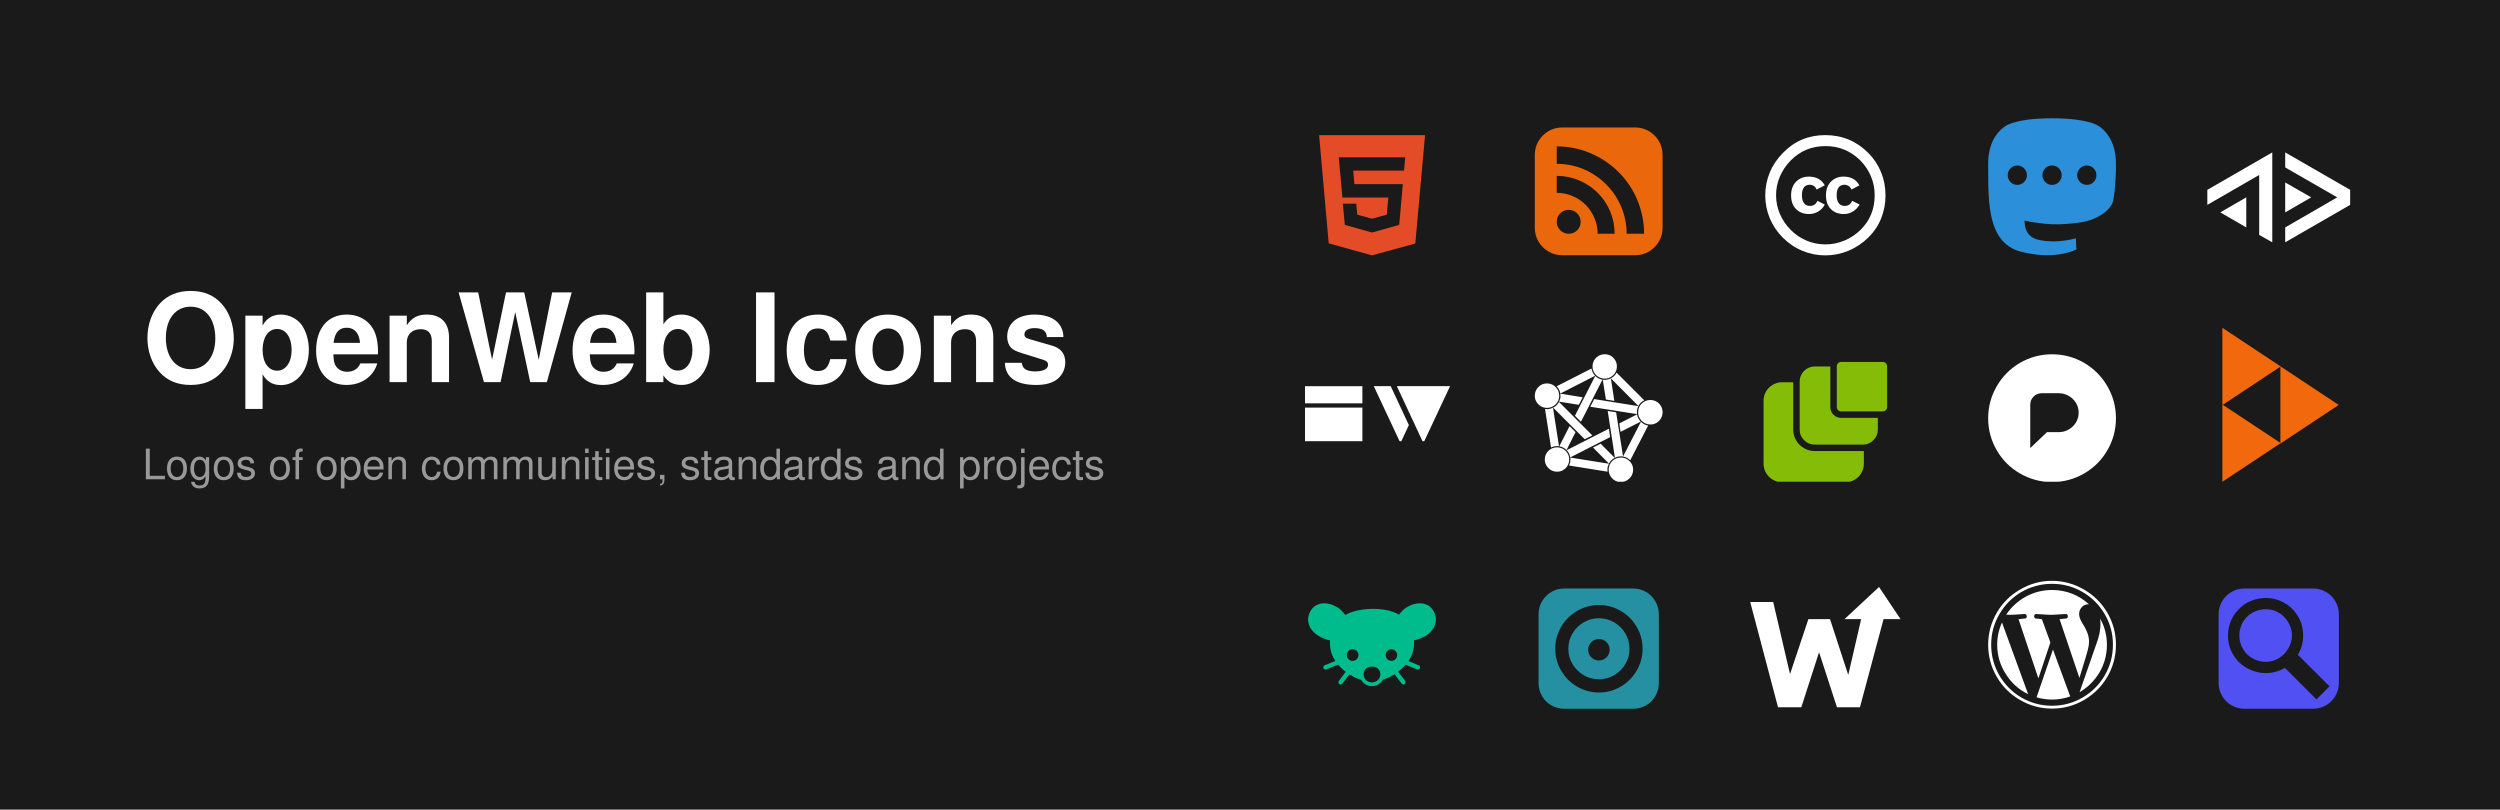
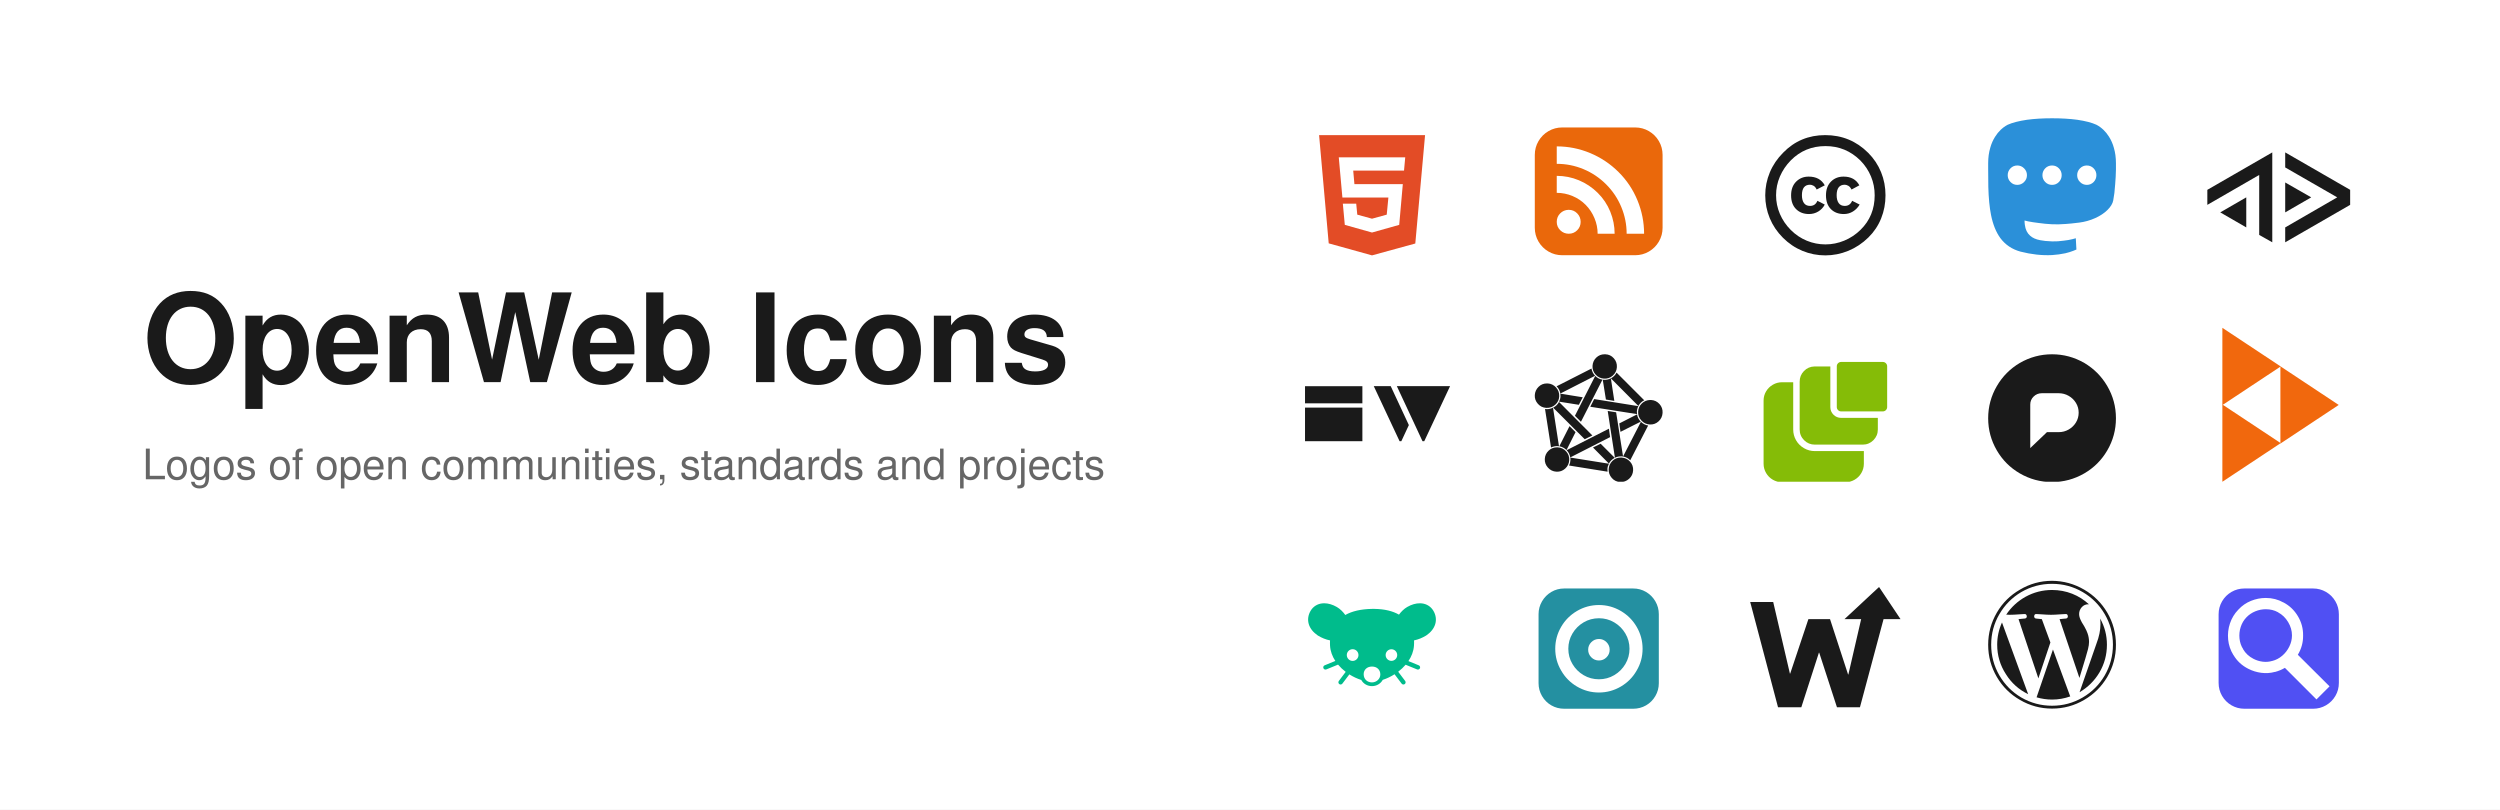
<svg xmlns="http://www.w3.org/2000/svg" width="1544" height="500" viewBox="0 0 1544 500">
-   <rect width="1544" height="500" fill="#1a1a1a" />
-   <text x="88" y="236" font-family="&quot;Helvetica Neue&quot;, Helvetica, Arial, sans-serif" font-size="76" font-weight="700" fill="#ffffff">OpenWeb Icons</text>
-   <text x="88" y="296" font-family="&quot;Helvetica Neue&quot;, Helvetica, Arial, sans-serif" font-size="26" fill="#999999">Logos of open communities, standards and projects</text>
+   <rect width="1544" height="500" fill="#ffffff" />
+   <text x="88" y="236" font-family="&quot;Helvetica Neue&quot;, Helvetica, Arial, sans-serif" font-size="76" font-weight="700" fill="#1a1a1a">OpenWeb Icons</text>
+   <text x="88" y="296" font-family="&quot;Helvetica Neue&quot;, Helvetica, Arial, sans-serif" font-size="26" fill="#666666">Logos of open communities, standards and projects</text>
  <svg x="800" y="62.464" width="96" height="95.072" viewBox="-10 0 1034 1024">
    <path fill="#E34C26" d="M148 226l64 720 288 80 288-79 65-721h-705zM279 374h221 221l-8 88h-338l8 90h322l-24 271-181 51-181-51-13-141h89l7 73 98 27 98-27 11-114h-306z" />
  </svg>
  <svg x="940" y="62.464" width="96" height="95.072" viewBox="-10 0 1034 1024">
    <path fill="#EA680B" d="M258 175q-50 0-92 24.5t-66.5 66.5-24.5 92v484q0 50 24.5 92t66.5 66.5 92 24.5h484q50 0 92-24.5t66.5-66.5 24.5-92v-484q0-50-24.5-92t-66.5-66.5-92-24.5h-484zM221 301q116 0 222.5 44.5t188.5 126 126 188.5 44 222h-116q0-92-35.5-177.5t-101-151-150.5-101-178-35.5v-116zM221 497q77 0 147.5 29.5t125 83.5 83.5 125 29 147h-113q0-53-21-103.5t-58.5-88.5-88-59-104.5-21v-113zM299 723h1 1q33 0 56 23.5t23 56.5-23 56-56 23-56.5-23-23.5-56 22.5-56 55.5-24z" />
  </svg>
  <svg x="1080" y="62.464" width="96" height="95.072" viewBox="-10 0 1034 1024">
-     <path fill="#ffffff" d="M499 226q-166 0-280 117-58 58-88.5 131t-30.5 152.5 30 152 87.5 130 130 87.5 152 30 153.5-30.5 133-88.5q56-55 85-127t29-153.5-29.5-154-85.5-128.5q-118-118-286-118zM501 299q135 0 232 96 46 47 70.5 106t24.5 125q0 138-94 230-48 47-108.5 72t-125 25-124-24.5-106.5-71.5-72.5-106.5-25.5-124.5 25.5-124.5 72.5-107.5q94-95 231-95zM389 502q-50 0-83.5 33.5t-33.5 91.5 33 91 86 33q34 0 62-17t43-46l-49-25q-14 34-49 34-27 0-40.5-19t-13.5-52q0-70 54-70 11 0 23.5 7t20.5 25l54-28q-32-58-107-58zM621 502q-51 0-84 33.5t-33 91.5 32.5 91 86.5 33q33 0 60.5-17t44.5-46l-50-25q-14 34-49 34-27 0-40.5-19t-13.5-52q0-70 54-70 11 0 23.5 7t21.5 25l52-28q-31-58-105-58z" />
+     <path fill="#1a1a1a" d="M499 226q-166 0-280 117-58 58-88.5 131t-30.5 152.5 30 152 87.5 130 130 87.5 152 30 153.5-30.5 133-88.5q56-55 85-127t29-153.5-29.5-154-85.5-128.5q-118-118-286-118zM501 299q135 0 232 96 46 47 70.5 106t24.5 125q0 138-94 230-48 47-108.5 72t-125 25-124-24.5-106.5-71.5-72.5-106.5-25.5-124.5 25.5-124.5 72.5-107.5q94-95 231-95zM389 502q-50 0-83.5 33.5t-33.5 91.5 33 91 86 33q34 0 62-17t43-46l-49-25q-14 34-49 34-27 0-40.5-19t-13.5-52q0-70 54-70 11 0 23.5 7t20.5 25l54-28q-32-58-107-58zM621 502q-51 0-84 33.5t-33 91.5 32.5 91 86.5 33q33 0 60.5-17t44.5-46l-50-25q-14 34-49 34-27 0-40.5-19t-13.5-52q0-70 54-70 11 0 23.5 7t21.5 25l52-28q-31-58-105-58z" />
  </svg>
  <svg x="1220" y="62.464" width="96" height="95.072" viewBox="-10 0 1034 1024">
    <path fill="#2b90d9" d="M499 114q-93 0-166 10-81 12-128 33l-14 8q-16 10-32 25-22 21-38 47-21 33-32 73-14 47-14 103v37q0 77 1 120 3 112 18 187 19 95 62 154 50 67 134 90 109 28 210 23 46-3 88-12 30-7 55-17l19-8-4-75-22 6q-28 7-57 10-41 6-78 5-53-2-80-8-43-8-67-30-29-25-35-72-2-14-2-29l25 6q31 6 65 10 48 7 93 9 42 2 92-2 32-2 88-9t107-30q49-22 81.5-54t38.5-64q9-45 13-109 4-46 5-97v-41q0-56-14-103-11-40-32-73-16-26-38-47-16-15-32-25l-14-8q-46-21-127-33-74-10-166-10h-3zM269 428q26 0 45 19t19 45.5-19 45.5-45.5 19-45-19-18.5-45.5 18.5-45.5 45.5-19zM500 428q27 0 45.5 19t18.5 45.5-18.5 45.5-45.5 19-45.5-19-18.5-45.5 18.5-45.5 45.5-19zM731 428q27 0 45.5 19t18.5 45.5-18.5 45.5-45 19-45.5-19-19-45.5 19-45.5 45-19z" />
  </svg>
  <svg x="1360" y="62.464" width="96" height="95.072" viewBox="-10 0 1034 1024">
-     <path fill="#ffffff" d="M457 341l-432 249v100l345-199v399l87 49v-598zM543 341v100l346 199-346 200v99l432-249v-100zM543 541v199l173-100zM284 640l-173 100 173 100v-200z" />
+     <path fill="#1a1a1a" d="M457 341l-432 249v100l345-199v399l87 49v-598zM543 341v100l346 199-346 200v99l432-249v-100zM543 541v199l173-100zM284 640l-173 100 173 100v-200z" />
  </svg>
  <svg x="800" y="227.495" width="96" height="45.011" viewBox="0 0 2184 1024">
-     <path fill="#ffffff" d="M136 251v240h806v-240h-806zM136 551v500h806v-500h-806z" />
-     <path fill="#ffffff" d="M1102 250l375 800 118-253-255-547h-238zM1426 250l246 527 127 273 375-800h-748z" />
+     <path fill="#1a1a1a" d="M136 251v240h806v-240h-806zM136 551v500h806v-500h-806z" />
+     <path fill="#1a1a1a" d="M1102 250l375 800 118-253-255-547h-238zM1426 250l246 527 127 273 375-800h-748z" />
  </svg>
  <svg x="940" y="202.464" width="96" height="95.072" viewBox="-10 0 1034 1024">
-     <path fill="#ffffff" d="M539 176q-32 0-55 22t-25 55 20.5 58 56 27 58.5-20.5 27-56-20.5-59-56.5-26.5h-5zM452 271l-232 118q20 20 25 48l231-118q-19-20-24-48zM619 298q-13 25-38 38l183 184q13-25 39-38zM477 320l-135 265 40 40 143-280q-28-5-48-25zM581 336q-22 11-46 10l-8-1 21 132 56 9zM155 370q-32 0-55 22.5t-25 55 20.5 58 56.5 27 59-21 26.5-56-21-58.5-55.5-27h-6zM245 438q1 9 1 18-1 19-10 35l132 21 26-50zM470 474l-26 51 311 49q-1-8-1-17 1-19 10-36zM842 480q-32 1-55 23t-24.5 55 21 58 56 27 58.5-20.5 27-56.5-20.5-59-56.5-27h-6zM236 493q-13 25-39 38l210 210 51-25zM196 531q-21 11-44 10l-9-1 40 256q21-10 45-9l8 1zM560 553l48 311q21-10 44-9l10 1-46-294zM755 576l-118 60 8 56 135-68q-20-20-25-48zM781 625l-119 231q28 5 48 25l119-231q-28-5-48-25zM306 654l-68 134q28 5 48 25l60-119zM568 671l-281 143q19 20 24 48l265-135zM513 771l-51 25 106 107q13-25 39-38zM222 795q-32 0-55.5 22.5t-25 55 21 57.5 56 27 58.5-20.5 27-56-20.5-58.5-56.5-27h-5zM311 863q2 9 1 18-1 19-9 35l256 41q-1-9-1-18 1-18 10-35zM646 863q-32 0-55 22.5t-24.5 55 20.5 58 56 27 59-21 27-56-20.5-58.5-56.5-27h-6z" />
+     <path fill="#1a1a1a" d="M539 176q-32 0-55 22t-25 55 20.5 58 56 27 58.5-20.5 27-56-20.5-59-56.5-26.5h-5zM452 271l-232 118q20 20 25 48l231-118q-19-20-24-48zM619 298q-13 25-38 38l183 184q13-25 39-38zM477 320l-135 265 40 40 143-280q-28-5-48-25zM581 336q-22 11-46 10l-8-1 21 132 56 9zM155 370q-32 0-55 22.5t-25 55 20.5 58 56.5 27 59-21 26.5-56-21-58.5-55.5-27h-6zM245 438q1 9 1 18-1 19-10 35l132 21 26-50zM470 474l-26 51 311 49q-1-8-1-17 1-19 10-36zM842 480q-32 1-55 23t-24.5 55 21 58 56 27 58.5-20.5 27-56.5-20.5-59-56.5-27h-6zM236 493q-13 25-39 38l210 210 51-25zM196 531q-21 11-44 10l-9-1 40 256q21-10 45-9l8 1zM560 553l48 311q21-10 44-9l10 1-46-294zM755 576l-118 60 8 56 135-68q-20-20-25-48zM781 625l-119 231q28 5 48 25l119-231q-28-5-48-25zM306 654l-68 134q28 5 48 25l60-119zM568 671l-281 143q19 20 24 48l265-135zM513 771l-51 25 106 107q13-25 39-38zM222 795q-32 0-55.5 22.5t-25 55 21 57.5 56 27 58.5-20.5 27-56-20.5-58.5-56.5-27h-5zM311 863q2 9 1 18-1 19-9 35l256 41q-1-9-1-18 1-18 10-35zM646 863q-32 0-55 22.5t-24.5 55 20.5 58 56 27 59-21 27-56-20.5-58.5-56.5-27h-6z" />
  </svg>
  <svg x="1080" y="202.464" width="96" height="95.072" viewBox="-10 0 1034 1024">
    <path fill="#85BC07" d="M605 227q-12 0-20.5 8.5t-8.5 20.5v271q0 12 8.5 20.5t20.5 8.5h277q12 0 20.5-8.5t8.5-20.5v-271q0-12-8.5-20.5t-20.5-8.5h-277zM428 257q-42 1-70.5 30.5t-28.5 70.5v318q0 42 29.5 71.5t71.5 29.5h318q42 0 71.5-29.5t29.5-71.5v-77h-244q-30 0-51-21t-21-51v-270h-105zM212 362q-33 0-61.5 16.5t-45 44.5-16.5 61v420q0 33 16.5 61.5t45 45 61.5 16.5h421q33 0 61.5-16.5t45-45 16.5-61.5v-84h-326q-39 0-72.5-19.5t-52.5-52.5-19-72v-314h-74z" />
  </svg>
  <svg x="1220" y="202.464" width="96" height="95.072" viewBox="-10 0 1034 1024">
-     <path fill="#ffffff" d="M500 176q-115 0-215 58-96 57-152 153-58 99-58 214.5t58 214.5q56 96 152 152 100 58 215 58t215-58q96-56 152-152 58-99 58-214.5t-58-214.5q-56-96-152-153-100-58-215-58zM432 435h112q36 0 66.5 17.5t48.5 47 18 65-18 65-48.5 47-66.5 17.5h-78l-111 106v-290q0-31 22.5-53t54.5-22z" />
+     <path fill="#1a1a1a" d="M500 176q-115 0-215 58-96 57-152 153-58 99-58 214.5t58 214.5q56 96 152 152 100 58 215 58t215-58q96-56 152-152 58-99 58-214.5t-58-214.5q-56-96-152-153-100-58-215-58zM432 435h112q36 0 66.5 17.5t48.5 47 18 65-18 65-48.5 47-66.5 17.5h-78l-111 106v-290q0-31 22.5-53t54.5-22z" />
  </svg>
  <svg x="1360" y="202.464" width="96" height="95.072" viewBox="-10 0 1034 1024">
    <path fill="#F1680D" d="M125 0L125 514 513 257.024ZM125 510L125 1024 513 767.024ZM511 256L511 770 899 513.024Z" />
  </svg>
  <svg x="800" y="342.464" width="96" height="95.072" viewBox="-10 0 1034 1024">
    <path fill="#00BC8C" d="M734.17 349.037C762.7 332.561 792.374 323.933 820.183 324.435 824.156 324.506 828.09 324.766 831.977 325.213 863.081 328.797 891.095 345.348 908.268 374.273 925.097 402.616 929.238 433.826 920.661 462.744 912.084 491.662 891.307 517.936 860.549 538.75 860.363 538.876 860.174 538.996 859.983 539.111 833.76 554.928 807.65 565.624 779.705 571.2 780.249 582.942 780.061 594.981 779.117 607.277 776.259 644.506 762.574 678.769 742.162 709.002L810.782 737.023C818.429 740.024 822.144 748.702 819.04 756.31 815.935 763.917 807.211 767.516 799.649 764.307L723.642 733.267C709.21 750.165 692.742 765.486 675.124 778.977 674.817 779.211 674.506 779.439 674.198 779.673L720.56 841.084C725.581 847.574 724.335 856.918 717.789 861.863 711.242 866.809 701.917 865.452 697.051 858.844L650.011 796.535C624.79 812.624 598.051 825.258 571.623 833.742 558.037 858.377 531.242 875.586 500 875.586 469.051 875.586 442.273 859.593 428.573 834.471 401.878 826.138 374.822 813.55 349.335 797.402L302.949 858.844C298.083 865.452 288.758 866.809 282.211 861.863 275.665 856.918 274.418 847.574 279.44 841.084L325.112 780.589C324.427 780.07 323.736 779.56 323.055 779.036 305.225 765.326 288.611 749.711 274.151 732.466L196.18 764.307C188.618 767.516 179.893 763.917 176.788 756.31 173.684 748.702 177.399 740.024 185.046 737.023L255.939 708.072C236.157 678.018 223.115 644.011 220.869 607.074 220.125 594.851 220.107 582.918 220.793 571.302 192.659 565.755 166.396 555.023 140.017 539.111 139.826 538.996 139.637 538.876 139.451 538.75 108.693 517.936 87.916 491.662 79.339 462.744 70.762 433.826 74.903 402.616 91.732 374.273 108.905 345.348 136.919 328.797 168.023 325.213 171.91 324.766 175.844 324.506 179.817 324.435 180.686 324.414 181.557 324.414 182.43 324.414 209.48 324.48 238.192 333.076 265.83 349.037 287.451 361.523 306.895 380.837 321.892 401.8 322.01 401.971 322.123 402.144 322.233 402.32 366.871 377.01 425.968 363.013 499.79 361.807 505.928 361.707 511.966 361.707 517.906 361.806 584.129 362.9 638.028 376.253 679.451 399.968 694.26 379.716 713.182 361.157 734.17 349.037ZM500.001 745.281C466.177 745.281 443.851 767.555 444.607 797.656 445.402 829.288 468.005 850.684 500.001 850.684 530.693 850.684 555.323 826.562 555.391 797.951 555.463 767.311 533.569 745.281 500.001 745.281ZM371.159 629.883C349.711 629.883 332.324 647.334 332.324 668.862 332.324 690.389 349.711 707.84 371.159 707.84 392.606 707.84 409.993 690.389 409.993 668.862 409.993 647.334 392.606 629.883 371.159 629.883ZM629.196 630.239C607.944 630.239 590.717 647.531 590.717 668.862 590.717 690.192 607.944 707.484 629.196 707.484 650.448 707.484 667.676 690.192 667.676 668.862 667.676 647.531 650.448 630.239 629.196 630.239Z" />
  </svg>
  <svg x="940" y="342.464" width="96" height="95.072" viewBox="-10 0 1034 1024">
    <path fill="#2490A1" d="M271 226q-47 0-86 23t-62 62.5-23 85.5v459q0 46 23 85.5t62 62 86 22.5h458q47 0 86-22.5t62-62 23-85.5v-459q0-46-23-85.5t-62-62.5-86-23h-458zM502 336q78 0 146 40 66 39 104 104 40 68 40 147t-40 146q-38 66-104 105-68 40-146.5 40t-146.5-40q-66-39-104-105-40-67-40-146t40-147q38-65 104-104 68-40 147-40zM502 424q-56 0-102.5 27.5t-74 74-27.5 101.5 27.5 101.5 74 74 102 27.5 102-27.5 74-74 27.5-101.5-27.5-101.5-74-74-101.5-27.5zM502 562q29 0 50 21t21 50.5-21 50.5-50.5 21-50.5-21-21-50.5 21-50.5 51-21z" />
  </svg>
  <svg x="1080" y="342.464" width="96" height="95.072" viewBox="-10 0 1034 1024">
-     <path fill="#ffffff" d="M857 216l-230 214h111l-85 368h-2l-120-368h-144l-121 362h-2l-111-476h-153l185 700h155l117-363h2l118 363h153l157-586h113z" />
+     <path fill="#1a1a1a" d="M857 216l-230 214h111l-85 368h-2l-120-368h-144l-121 362h-2l-111-476h-153l185 700h155l117-363h2l118 363h153l157-586h113z" />
  </svg>
  <svg x="1220" y="342.464" width="96" height="95.072" viewBox="-10 0 1034 1024">
-     <path fill="#ffffff" d="M500 175q-115 0-214 59-97 56-153 152-58 99-58 214.5t58 214.5q56 96 153 152 99 58 214 58t214-58q96-56 153-152 58-99 58-214.5t-58-214.5q-57-96-153-152-99-58-214-59zM500 195q110 0 204 55 92 54 146 146 55 94 55 204t-55 205q-54 92-146 146-94 55-204 55t-205-55q-91-54-145-146-55-95-55-205t55-204q54-92 145-146 95-55 205-55zM500 236q-94 0-176 45-79 44-129 119l24 1q24 0 63-3l34-2q9-1 13.5 6.5t1.5 15-13 8.5l-12 1q-16 2-29 3l132 394 80-239-57-155-38-4q-9-1-12-8.5t1-15 13-6.5l35 2q39 3 62 3t62-3l35-2q9-1 13 6.5t1 15-12 8.5l-13 1q-15 2-29 3l132 391 40-131q13-43 17-60 7-28 7-48 0-30-10-58-6-18-20-43l-4-7q-17-26-22-39-10-21-10-39 0-26 17.5-45.5t43.5-19.5l5 1q-49-46-112-71-64-25-134-25zM820 426q2 18 2 37 0 61-27 131l-112 322q83-49 132-131 50-85 50-185 0-93-45-174zM167 452q-32 71-32 148 0 107 58 196 55 88 148 133zM506 632l-109 318q51 15 103 15 62 0 121-21l-2-5z" />
+     <path fill="#1a1a1a" d="M500 175q-115 0-214 59-97 56-153 152-58 99-58 214.5t58 214.5q56 96 153 152 99 58 214 58t214-58q96-56 153-152 58-99 58-214.5t-58-214.5q-57-96-153-152-99-58-214-59zM500 195q110 0 204 55 92 54 146 146 55 94 55 204t-55 205q-54 92-146 146-94 55-204 55t-205-55q-91-54-145-146-55-95-55-205t55-204q54-92 145-146 95-55 205-55zM500 236q-94 0-176 45-79 44-129 119l24 1q24 0 63-3l34-2q9-1 13.5 6.5t1.5 15-13 8.5l-12 1q-16 2-29 3l132 394 80-239-57-155-38-4q-9-1-12-8.5t1-15 13-6.5l35 2q39 3 62 3t62-3l35-2q9-1 13 6.5t1 15-12 8.5l-13 1q-15 2-29 3l132 391 40-131q13-43 17-60 7-28 7-48 0-30-10-58-6-18-20-43l-4-7q-17-26-22-39-10-21-10-39 0-26 17.5-45.5t43.5-19.5l5 1q-49-46-112-71-64-25-134-25zM820 426q2 18 2 37 0 61-27 131l-112 322q83-49 132-131 50-85 50-185 0-93-45-174zM167 452q-32 71-32 148 0 107 58 196 55 88 148 133zM506 632l-109 318q51 15 103 15 62 0 121-21l-2-5z" />
  </svg>
  <svg x="1360" y="342.464" width="96" height="95.072" viewBox="-10 0 1034 1024">
    <path fill="#5050f3" d="M272 226q-47 0-86.5 23t-62.5 62.5-23 86.5v456q0 47 23 86.5t62.5 62.5 86.5 23h456q47 0 86.5-23t62.5-62.5 23-86.5v-456q0-47-23-86.5t-62.5-62.5-86.5-23h-456zM414 289q64 0 117 30h1v0q60 32 95.5 91.5t34.5 127.5v1q1 68-35 128l211 210-87 87-210-210q-31 18-65 27h-2v0q-44 12-90 6t-87-27q-63-32-98-91v0l-1-1v0q-29-47-34.5-102t12-107.5 55.5-91.5l1-1q35-38 83-57.5t99-19.5zM414 364q-36 0-70 14t-58 39l-1 1q-26 27-38 64t-8 76.5 24 70.5v1q24 41 69 64 29 15 61.5 19t62.5-5h1q36-9 66-34.5t47.5-61.5 17.5-73v-1q0-46-25.5-88.5t-66.5-64.5l-1-1q-36-20-81-20z" />
  </svg>
</svg>
